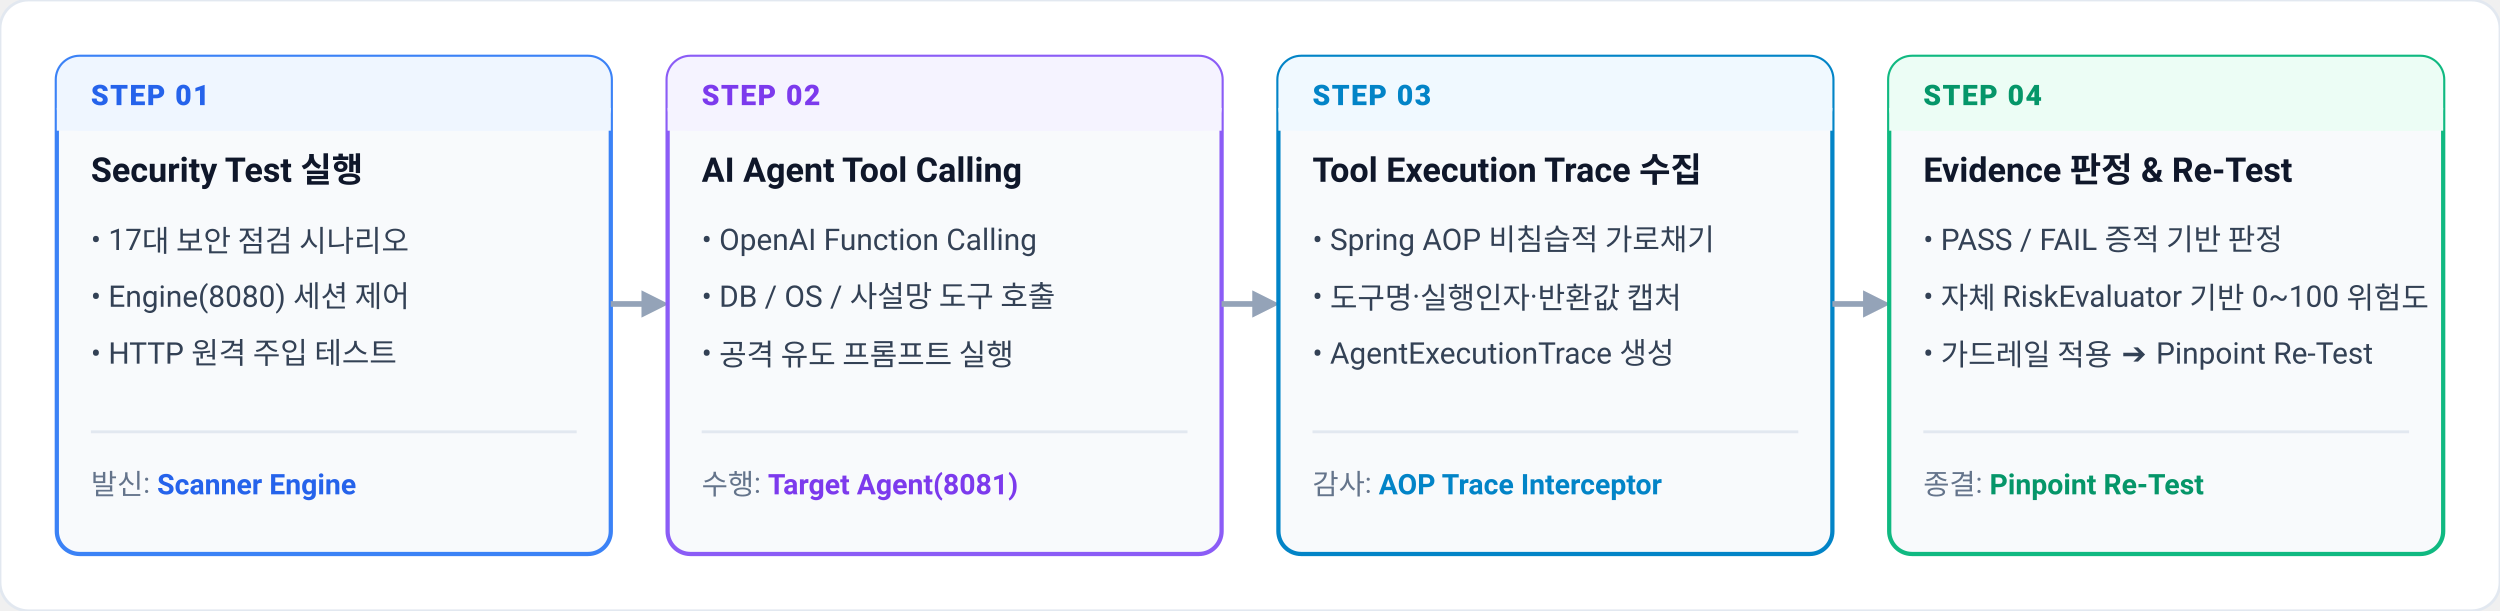
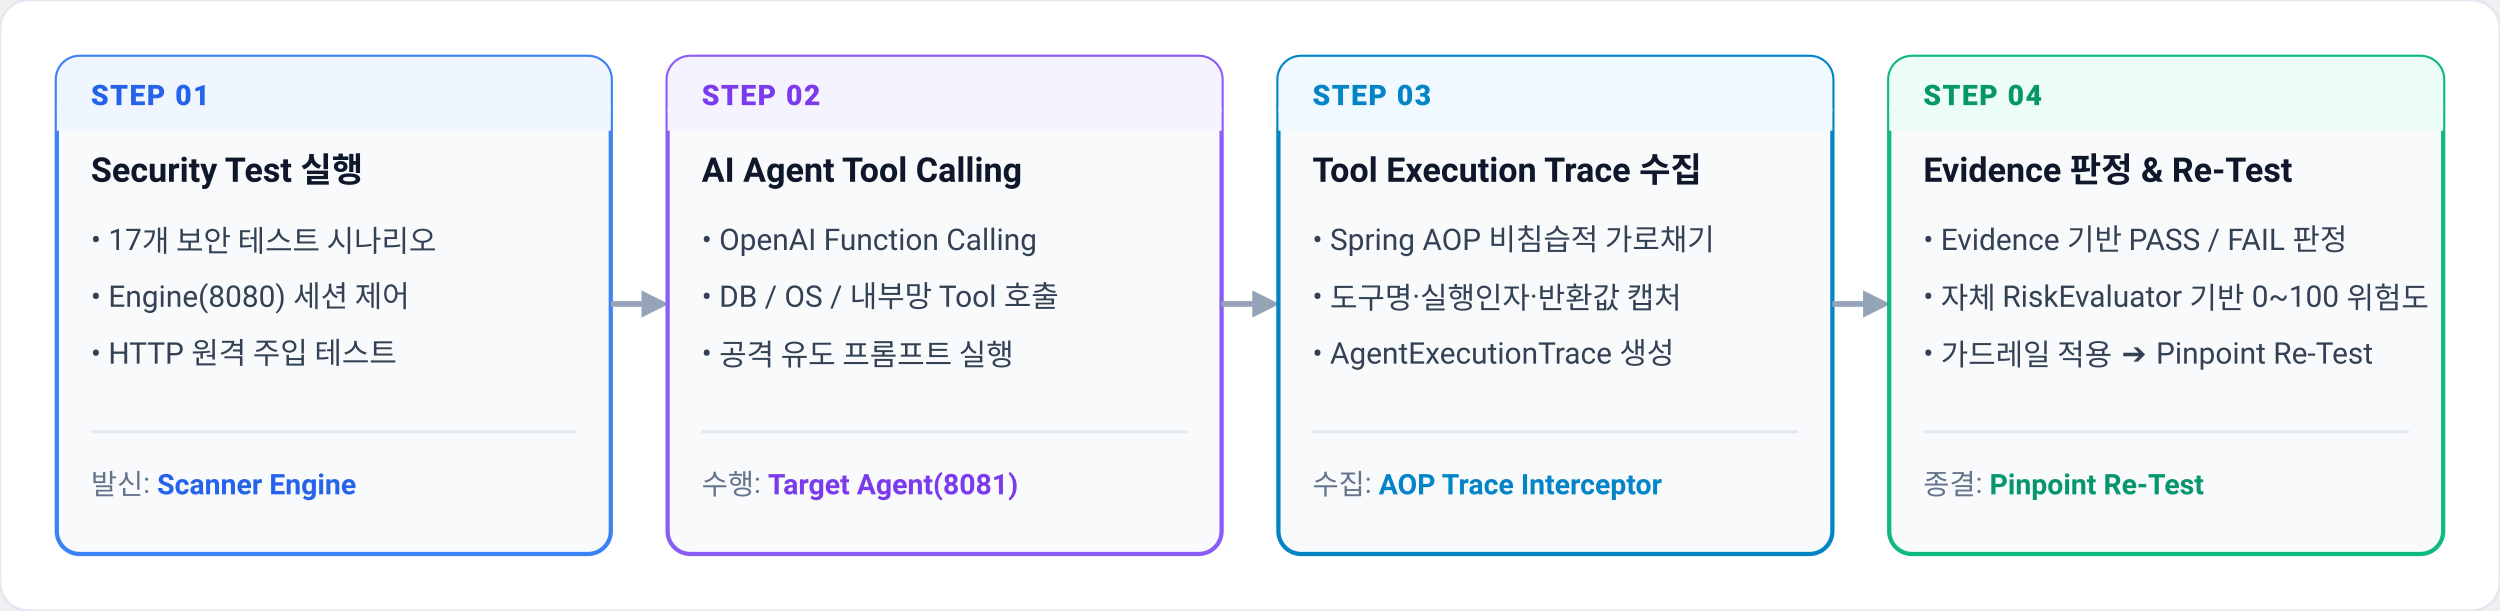
<svg xmlns="http://www.w3.org/2000/svg" viewBox="0 0 880 215" width="100%" height="100%">
  <defs>
    <style>
      .step-badge { font-family: -apple-system, BlinkMacSystemFont, "Segoe UI", Roboto, sans-serif; font-size: 10px; font-weight: 800; letter-spacing: 0.5px; }
      .title-text { font-family: -apple-system, BlinkMacSystemFont, "Segoe UI", Roboto, "Apple SD Gothic Neo", sans-serif; font-size: 12px; font-weight: 700; fill: #0f172a; }
      .item-text { font-family: -apple-system, BlinkMacSystemFont, "Segoe UI", Roboto, "Apple SD Gothic Neo", sans-serif; font-size: 10.5px; fill: #334155; }
      .sub-text { font-family: -apple-system, BlinkMacSystemFont, "Segoe UI", Roboto, "Apple SD Gothic Neo", sans-serif; font-size: 10px; }
      .box { rx: 8px; ry: 8px; stroke-width: 1.5px; }
      .arrow { stroke: #94a3b8; stroke-width: 2px; fill: none; }
      .arrow-head { fill: #94a3b8; }
    </style>
    <marker id="arrow" viewBox="0 0 10 10" refX="6" refY="5" markerWidth="6" markerHeight="6" orient="auto-start-reverse">
      <path d="M 0 1 L 8 5 L 0 9 z" class="arrow-head" />
    </marker>
  </defs>
  <rect width="880" height="215" fill="#ffffff" stroke="#e2e8f0" stroke-width="1" rx="10" />
  <g transform="translate(20, 20)">
    <rect class="box" width="195" height="175" fill="#f8fafc" stroke="#3b82f6" />
    <rect x="0" y="0" width="195" height="26" rx="8" fill="#eff6ff" />
    <rect x="0" y="18" width="195" height="8" fill="#eff6ff" />
    <text x="12" y="17" class="step-badge" fill="#2563eb">STEP 01</text>
    <text x="12" y="44" class="title-text">Security Test 실행</text>
-     <text x="12" y="68" class="item-text">• 17대 보안 점검 시나리오</text>
+     <text x="12" y="68" class="item-text">• 17개 보안 테스트 시나리오</text>
    <text x="12" y="88" class="item-text">• Engine(8080) 세션 제어</text>
    <text x="12" y="108" class="item-text">• HTTP 원격 주입 테스트</text>
    <line x1="12" y1="132" x2="183" y2="132" stroke="#e2e8f0" stroke-width="1" />
    <text x="12" y="154" class="sub-text" fill="#64748b">발신: <tspan font-weight="600" fill="#2563eb">Scanner Engine</tspan>
    </text>
  </g>
  <path d="M 215 107 L 233 107" class="arrow" marker-end="url(#arrow)" />
  <g transform="translate(235, 20)">
    <rect class="box" width="195" height="175" fill="#f8fafc" stroke="#8b5cf6" />
    <rect x="0" y="0" width="195" height="26" rx="8" fill="#f5f3ff" />
    <rect x="0" y="18" width="195" height="8" fill="#f5f3ff" />
    <text x="12" y="17" class="step-badge" fill="#7c3aed">STEP 02</text>
    <text x="12" y="44" class="title-text">AI Agent Tool Calling</text>
    <text x="12" y="68" class="item-text">• OpenAI Function Calling</text>
-     <text x="12" y="88" class="item-text">• DB / OS / 사설망 도구 호출</text>
+     <text x="12" y="88" class="item-text">• DB / OS / 내부망 Tool 호출</text>
    <text x="12" y="108" class="item-text">• 공격 유도 프롬프트 실행</text>
    <line x1="12" y1="132" x2="183" y2="132" stroke="#e2e8f0" stroke-width="1" />
    <text x="12" y="154" class="sub-text" fill="#64748b">수행: <tspan font-weight="600" fill="#7c3aed">Target Agent(8081)</tspan>
    </text>
  </g>
  <path d="M 430 107 L 448 107" class="arrow" marker-end="url(#arrow)" />
  <g transform="translate(450, 20)">
    <rect class="box" width="195" height="175" fill="#f8fafc" stroke="#0284c7" />
    <rect x="0" y="0" width="195" height="26" rx="8" fill="#f0f9ff" />
    <rect x="0" y="18" width="195" height="8" fill="#f0f9ff" />
    <text x="12" y="17" class="step-badge" fill="#0284c7">STEP 03</text>
    <text x="12" y="44" class="title-text">Tool Execution Trace 수집</text>
    <text x="12" y="68" class="item-text">• Spring AOP 비침습적 가로채기</text>
    <text x="12" y="88" class="item-text">• 도구명·실행인자·반환값 캡처</text>
    <text x="12" y="108" class="item-text">• AgentExecutionTrace 생성</text>
    <line x1="12" y1="132" x2="183" y2="132" stroke="#e2e8f0" stroke-width="1" />
-     <text x="12" y="154" class="sub-text" fill="#64748b">감사: <tspan font-weight="600" fill="#0284c7">AOP Trace Interceptor</tspan>
+     <text x="12" y="154" class="sub-text" fill="#64748b">수집: <tspan font-weight="600" fill="#0284c7">AOP Trace Interceptor</tspan>
    </text>
  </g>
  <path d="M 645 107 L 663 107" class="arrow" marker-end="url(#arrow)" />
  <g transform="translate(665, 20)">
    <rect class="box" width="195" height="175" fill="#f8fafc" stroke="#10b981" />
    <rect x="0" y="0" width="195" height="26" rx="8" fill="#ecfdf5" />
    <rect x="0" y="18" width="195" height="8" fill="#ecfdf5" />
    <text x="12" y="17" class="step-badge" fill="#059669">STEP 04</text>
    <text x="12" y="44" class="title-text">Evidence 판정 &amp; Re-Test</text>
-     <text x="12" y="68" class="item-text">• PASS / FAIL 증적 기반 판정</text>
+     <text x="12" y="68" class="item-text">• Evidence 기반 PASS / FAIL 판정</text>
    <text x="12" y="88" class="item-text">• 자체 RiskEvaluator 기반 0~100 위험도</text>
    <text x="12" y="108" class="item-text">• 가드레일 적용 ➔ Pinpoint Re-Test</text>
    <line x1="12" y1="132" x2="183" y2="132" stroke="#e2e8f0" stroke-width="1" />
    <text x="12" y="154" class="sub-text" fill="#64748b">종결: <tspan font-weight="600" fill="#059669">Pinpoint Re-Test</tspan>
    </text>
  </g>
</svg>
